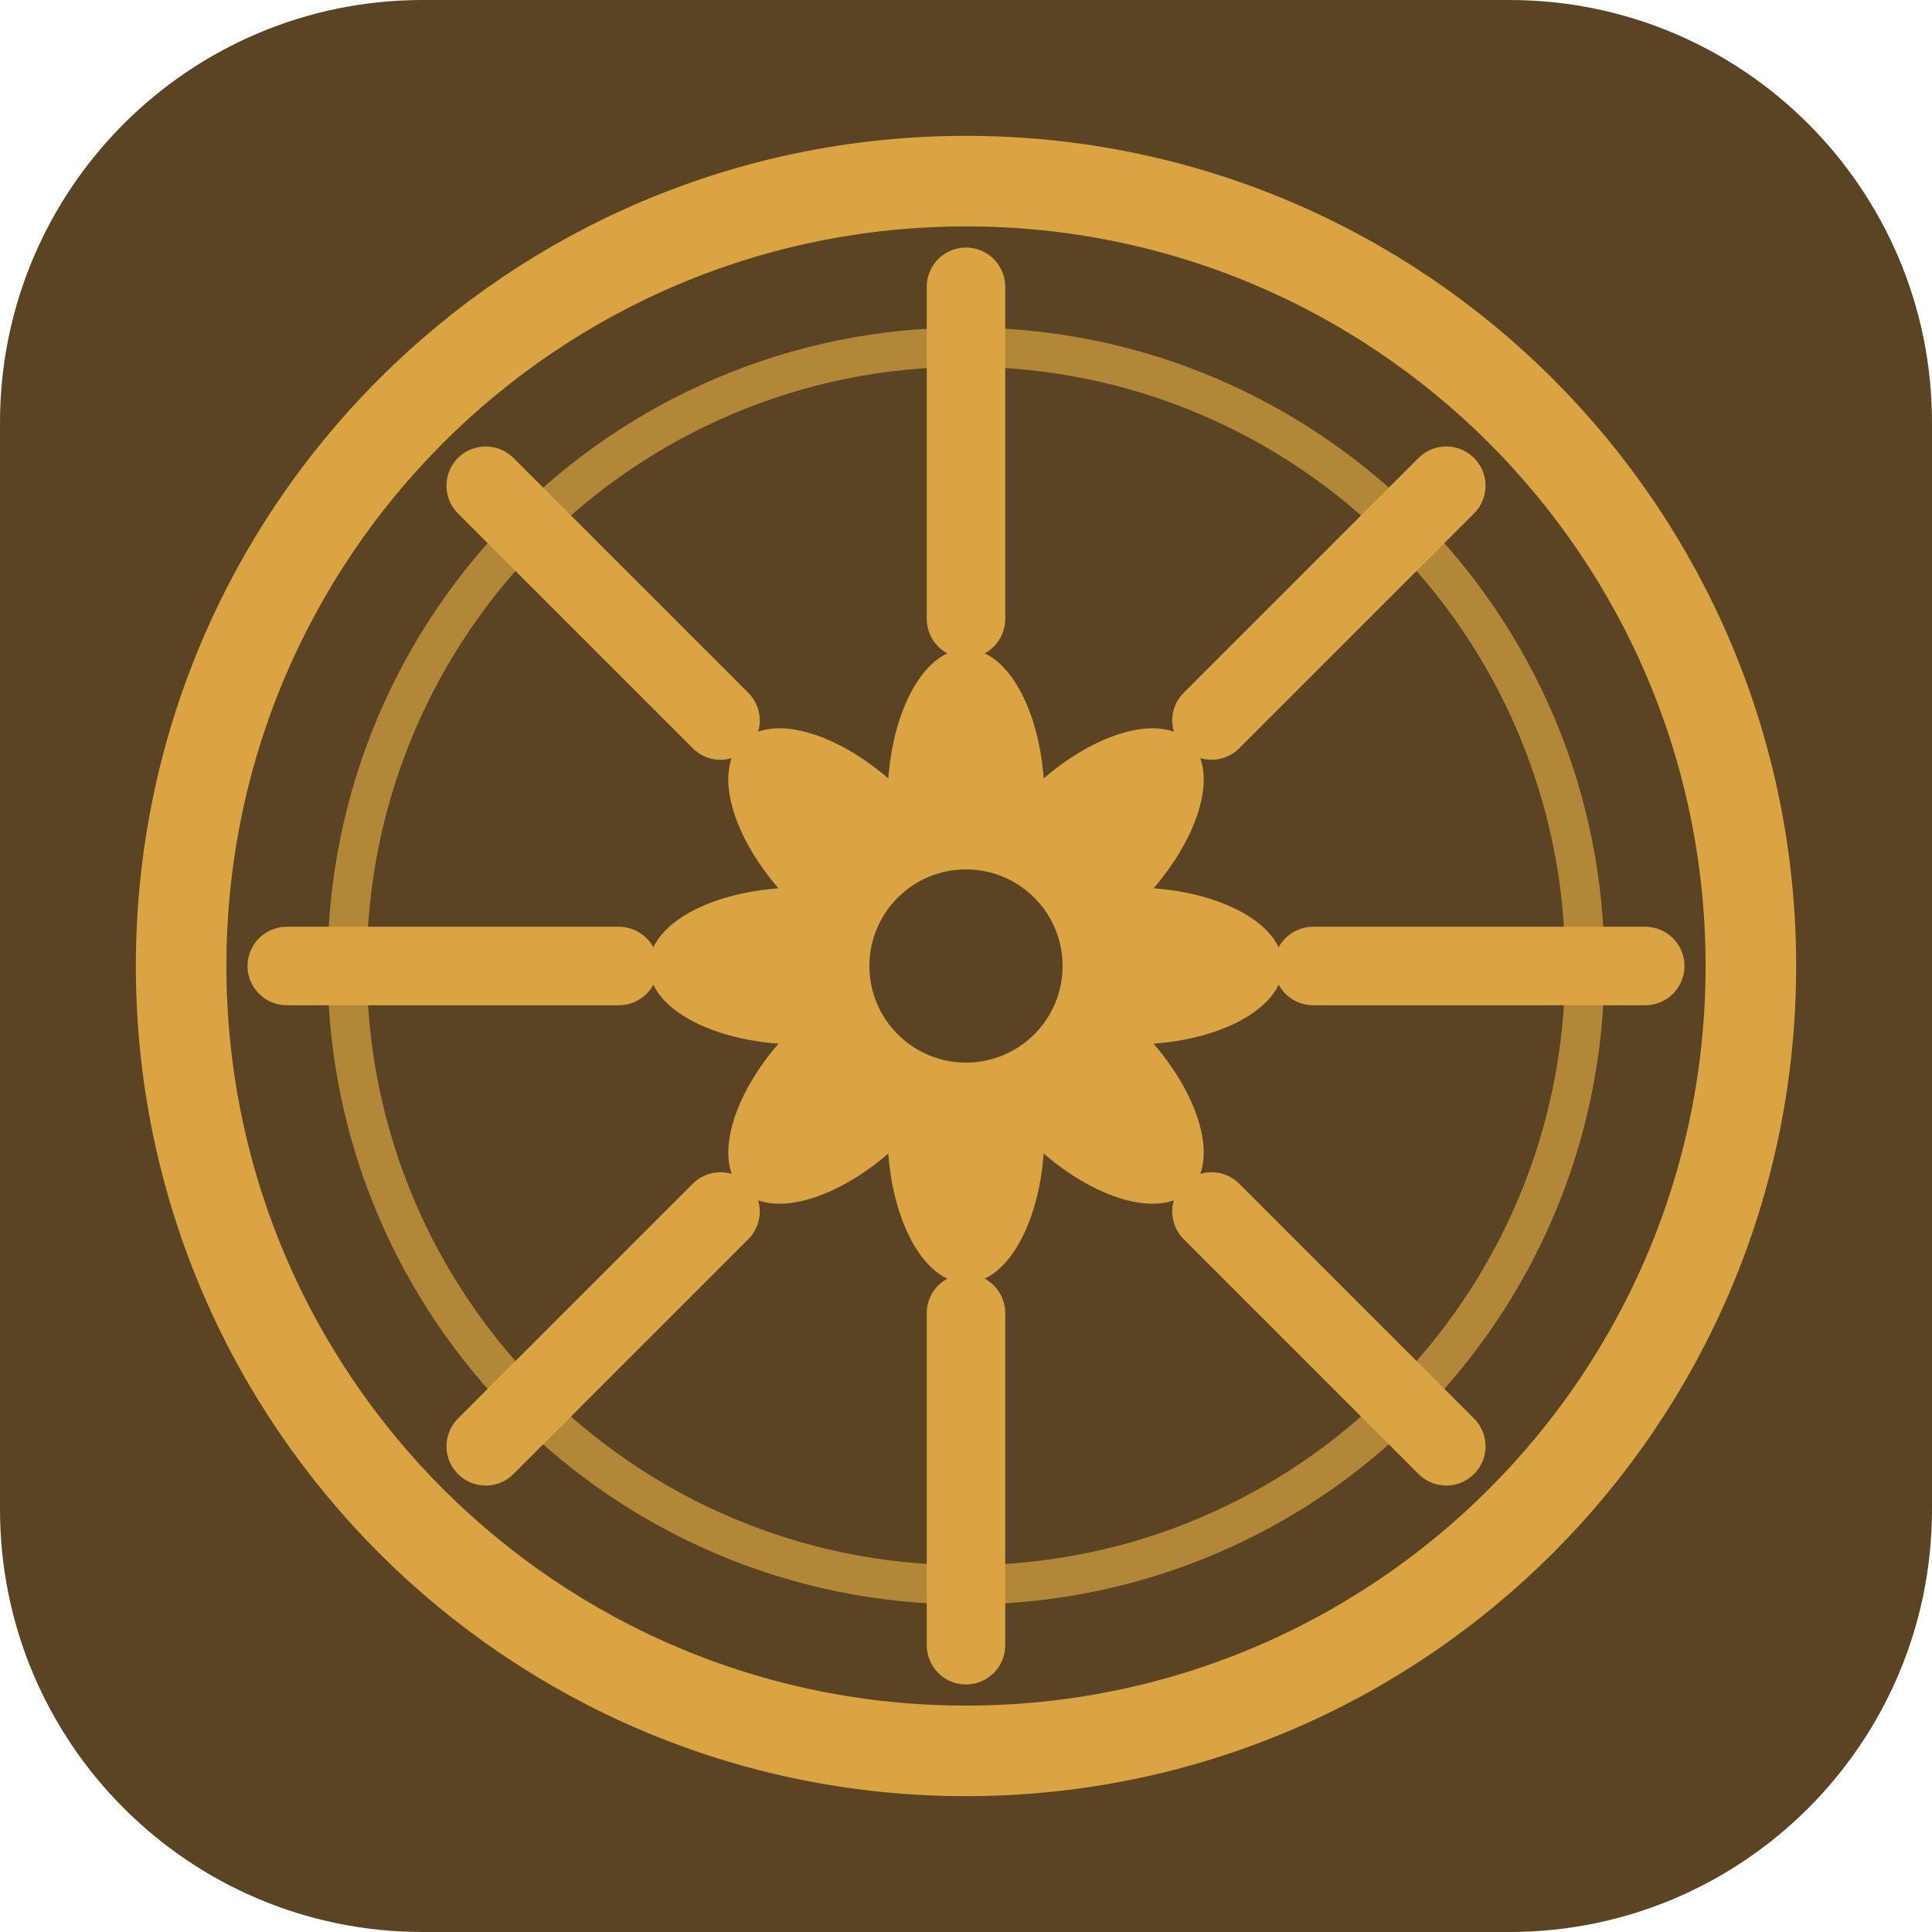
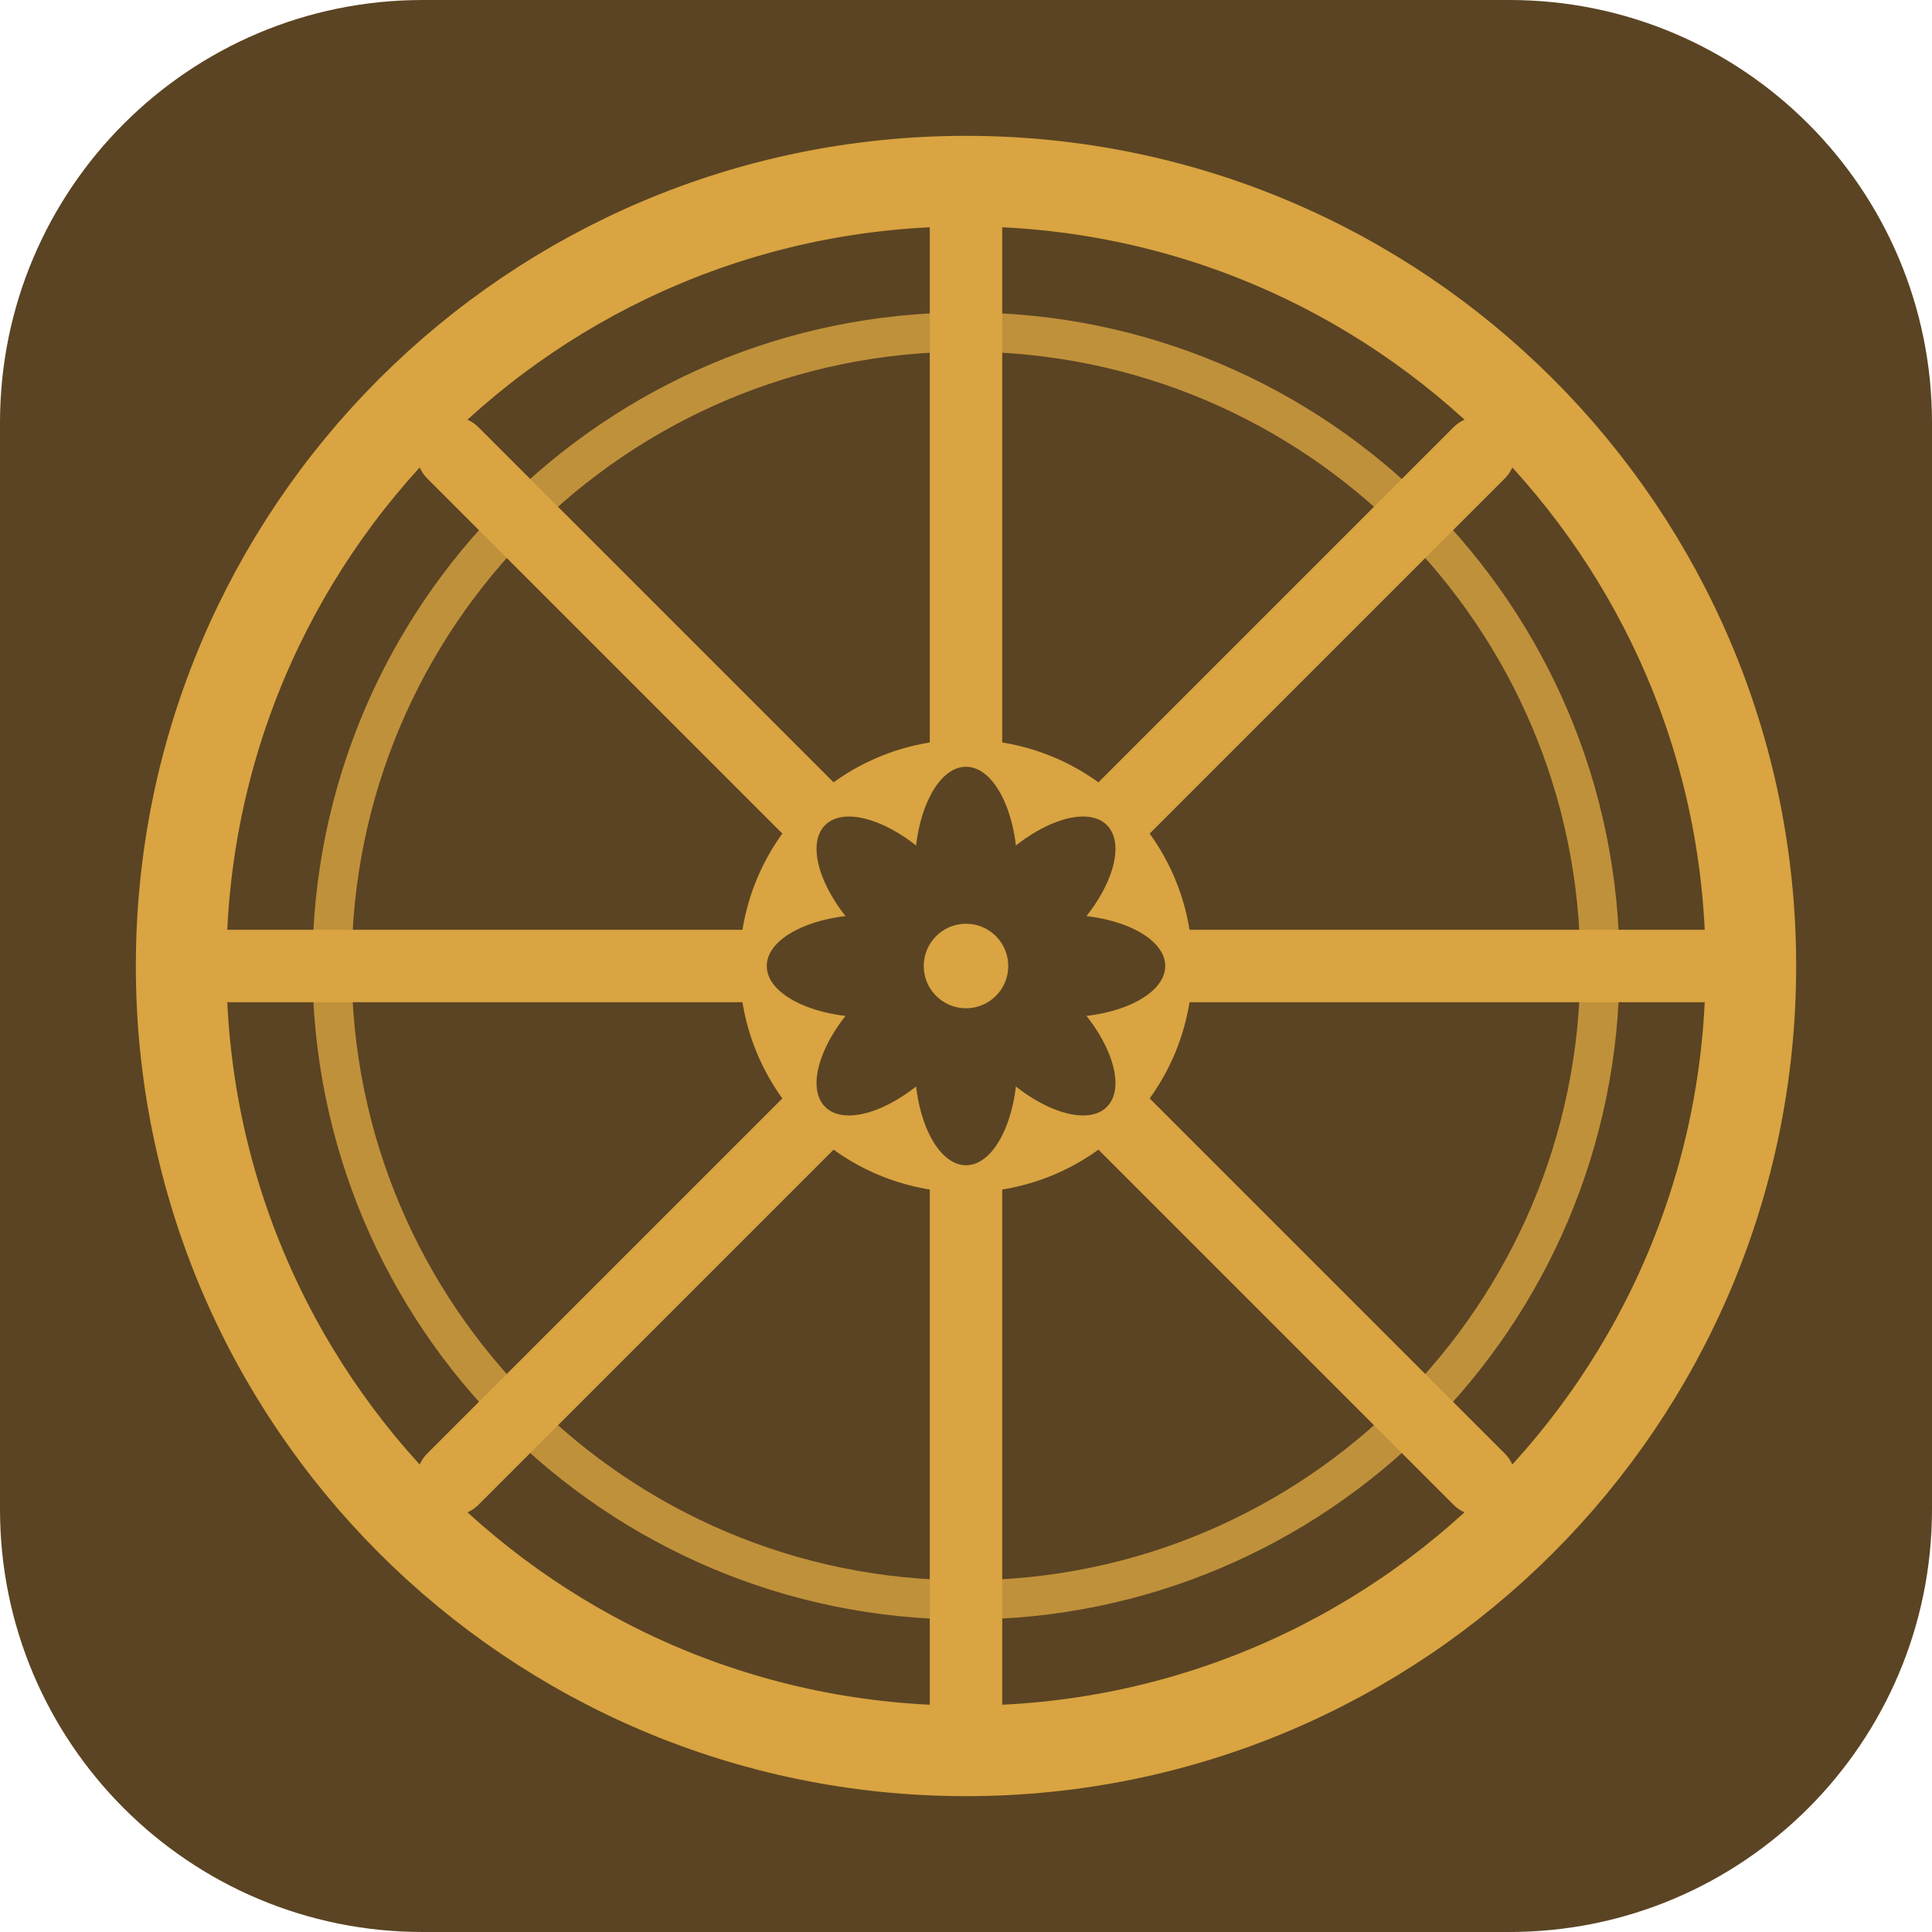
<svg xmlns="http://www.w3.org/2000/svg" viewBox="0 0 64 64">
  <rect width="64" height="64" rx="14" fill="#5b4423" />
  <circle cx="32" cy="32" r="26" fill="none" stroke="#d9a441" stroke-width="3" />
-   <circle cx="32" cy="32" r="20.5" fill="none" stroke="#d9a441" stroke-width="1.3" opacity="0.7" />
-   <g stroke="#d9a441" stroke-width="2.6" stroke-linecap="round">
-     <line x1="32" y1="9.5" x2="32" y2="20.5" />
-     <line x1="32" y1="43.5" x2="32" y2="54.5" />
-     <line x1="32" y1="9.5" x2="32" y2="20.5" transform="rotate(45 32 32)" />
-     <line x1="32" y1="43.5" x2="32" y2="54.5" transform="rotate(45 32 32)" />
-     <line x1="32" y1="9.5" x2="32" y2="20.5" transform="rotate(90 32 32)" />
-     <line x1="32" y1="43.5" x2="32" y2="54.5" transform="rotate(90 32 32)" />
-     <line x1="32" y1="9.5" x2="32" y2="20.5" transform="rotate(135 32 32)" />
-     <line x1="32" y1="43.5" x2="32" y2="54.5" transform="rotate(135 32 32)" />
+   <circle cx="32" cy="32" r="21" fill="none" stroke="#d9a441" stroke-width="1.3" opacity="0.8" />
+   <g stroke="#d9a441" stroke-width="2.4" stroke-linecap="round">
+     <line x1="32" y1="7" x2="32" y2="57" />
+     <line x1="7" y1="32" x2="57" y2="32" />
+     <line x1="15" y1="15" x2="49" y2="49" />
+     <line x1="49" y1="15" x2="15" y2="49" />
  </g>
-   <g fill="#d9a441">
-     <ellipse cx="32" cy="26.5" rx="2.6" ry="5" transform="rotate(0 32 32)" />
-     <ellipse cx="32" cy="26.5" rx="2.6" ry="5" transform="rotate(45 32 32)" />
-     <ellipse cx="32" cy="26.5" rx="2.6" ry="5" transform="rotate(90 32 32)" />
-     <ellipse cx="32" cy="26.5" rx="2.6" ry="5" transform="rotate(135 32 32)" />
-     <ellipse cx="32" cy="26.5" rx="2.6" ry="5" transform="rotate(180 32 32)" />
-     <ellipse cx="32" cy="26.5" rx="2.6" ry="5" transform="rotate(225 32 32)" />
-     <ellipse cx="32" cy="26.5" rx="2.6" ry="5" transform="rotate(270 32 32)" />
-     <ellipse cx="32" cy="26.5" rx="2.6" ry="5" transform="rotate(315 32 32)" />
+   <circle cx="32" cy="32" r="7.5" fill="#d9a441" />
+   <g fill="#5b4423">
+     <ellipse cx="32" cy="28.8" rx="1.7" ry="3.4" />
+     <ellipse cx="32" cy="28.8" rx="1.7" ry="3.4" transform="rotate(45 32 32)" />
+     <ellipse cx="32" cy="28.8" rx="1.7" ry="3.4" transform="rotate(90 32 32)" />
+     <ellipse cx="32" cy="28.8" rx="1.7" ry="3.4" transform="rotate(135 32 32)" />
+     <ellipse cx="32" cy="28.8" rx="1.7" ry="3.4" transform="rotate(180 32 32)" />
+     <ellipse cx="32" cy="28.8" rx="1.7" ry="3.4" transform="rotate(225 32 32)" />
+     <ellipse cx="32" cy="28.8" rx="1.7" ry="3.4" transform="rotate(270 32 32)" />
+     <ellipse cx="32" cy="28.8" rx="1.7" ry="3.4" transform="rotate(315 32 32)" />
  </g>
-   <circle cx="32" cy="32" r="3.2" fill="#5b4423" />
+   <circle cx="32" cy="32" r="1.4" fill="#d9a441" />
</svg>
